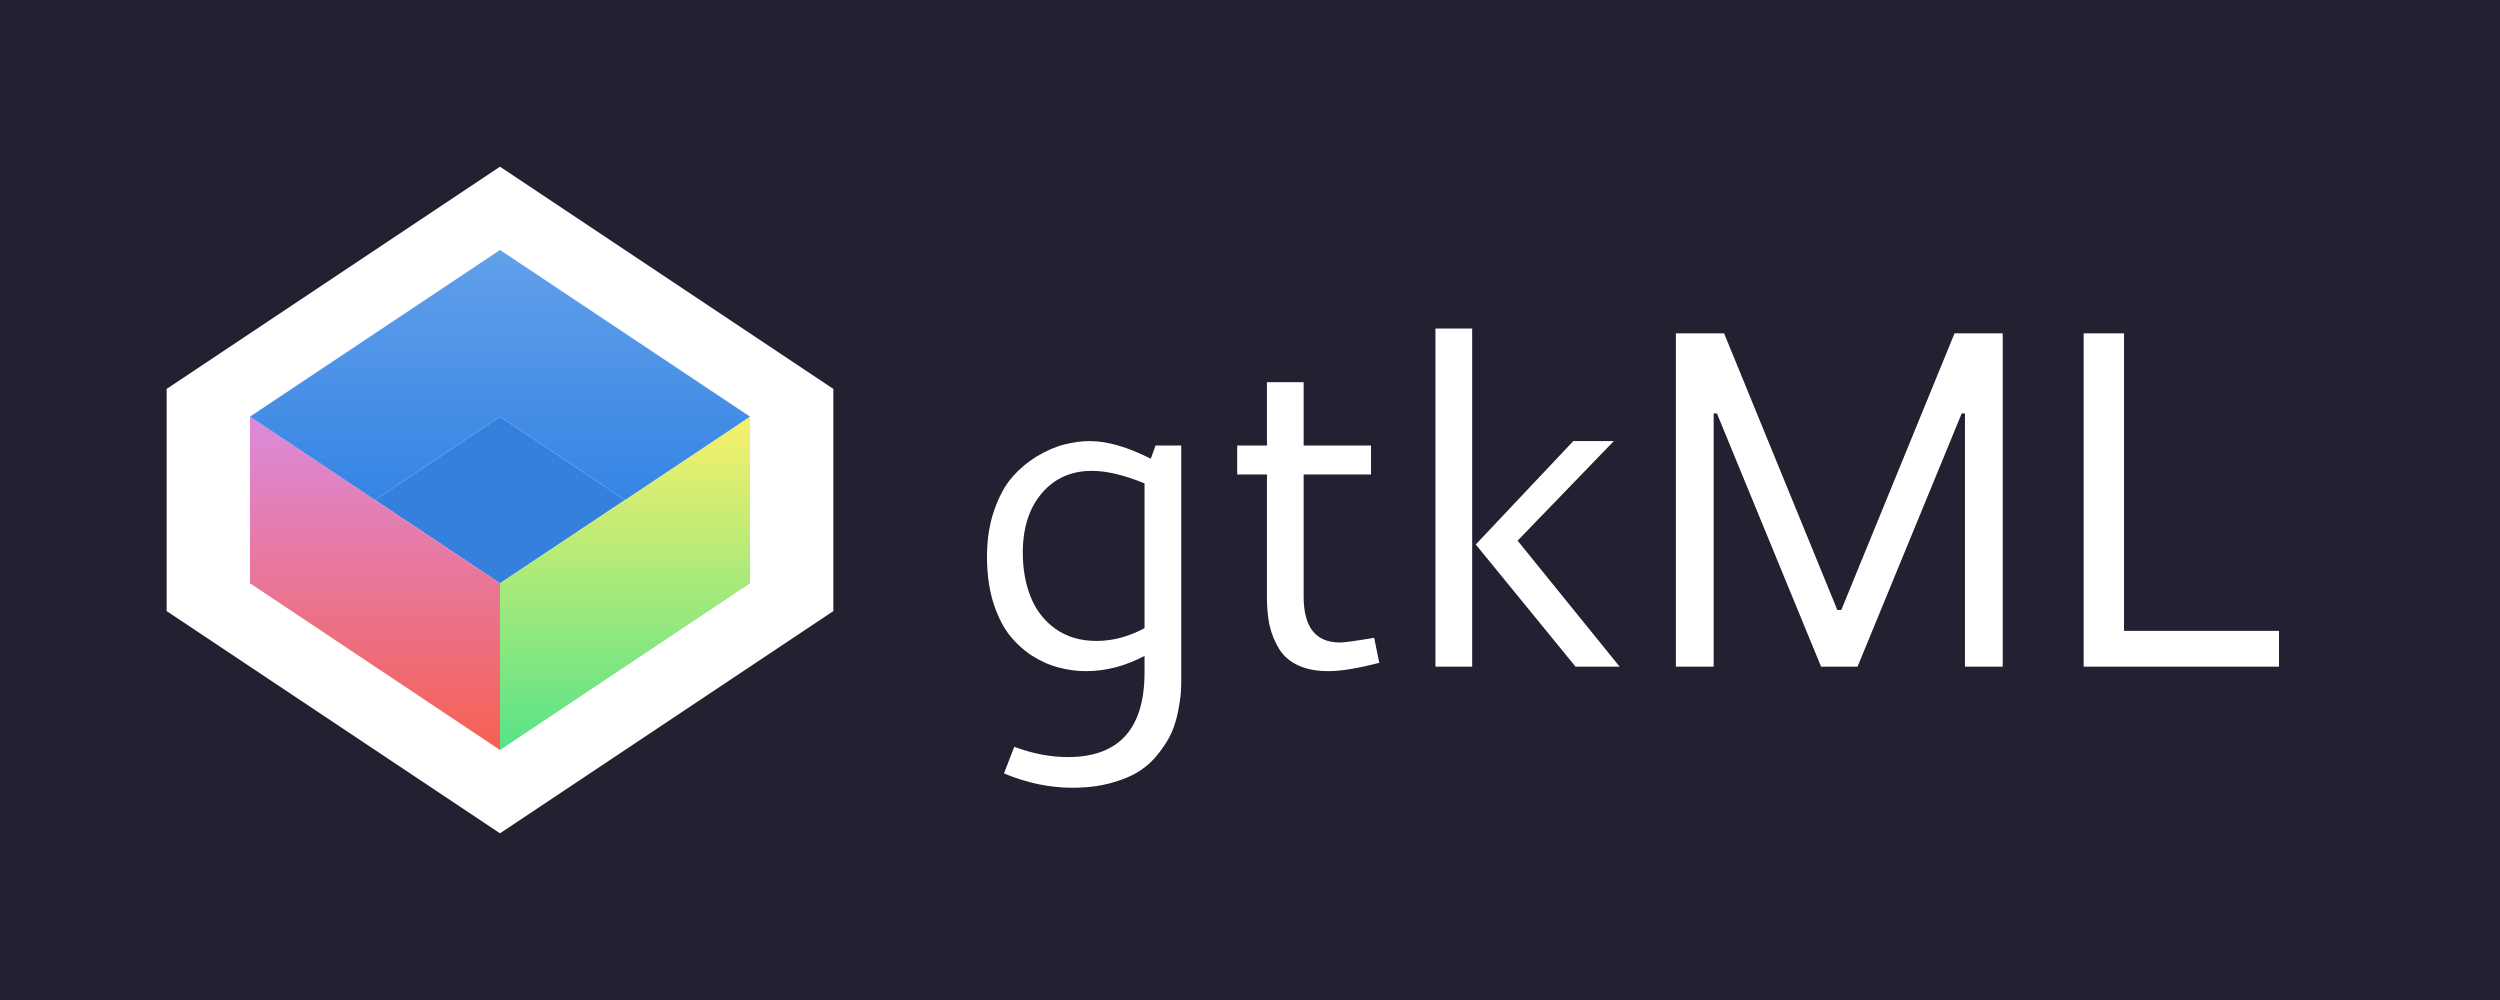
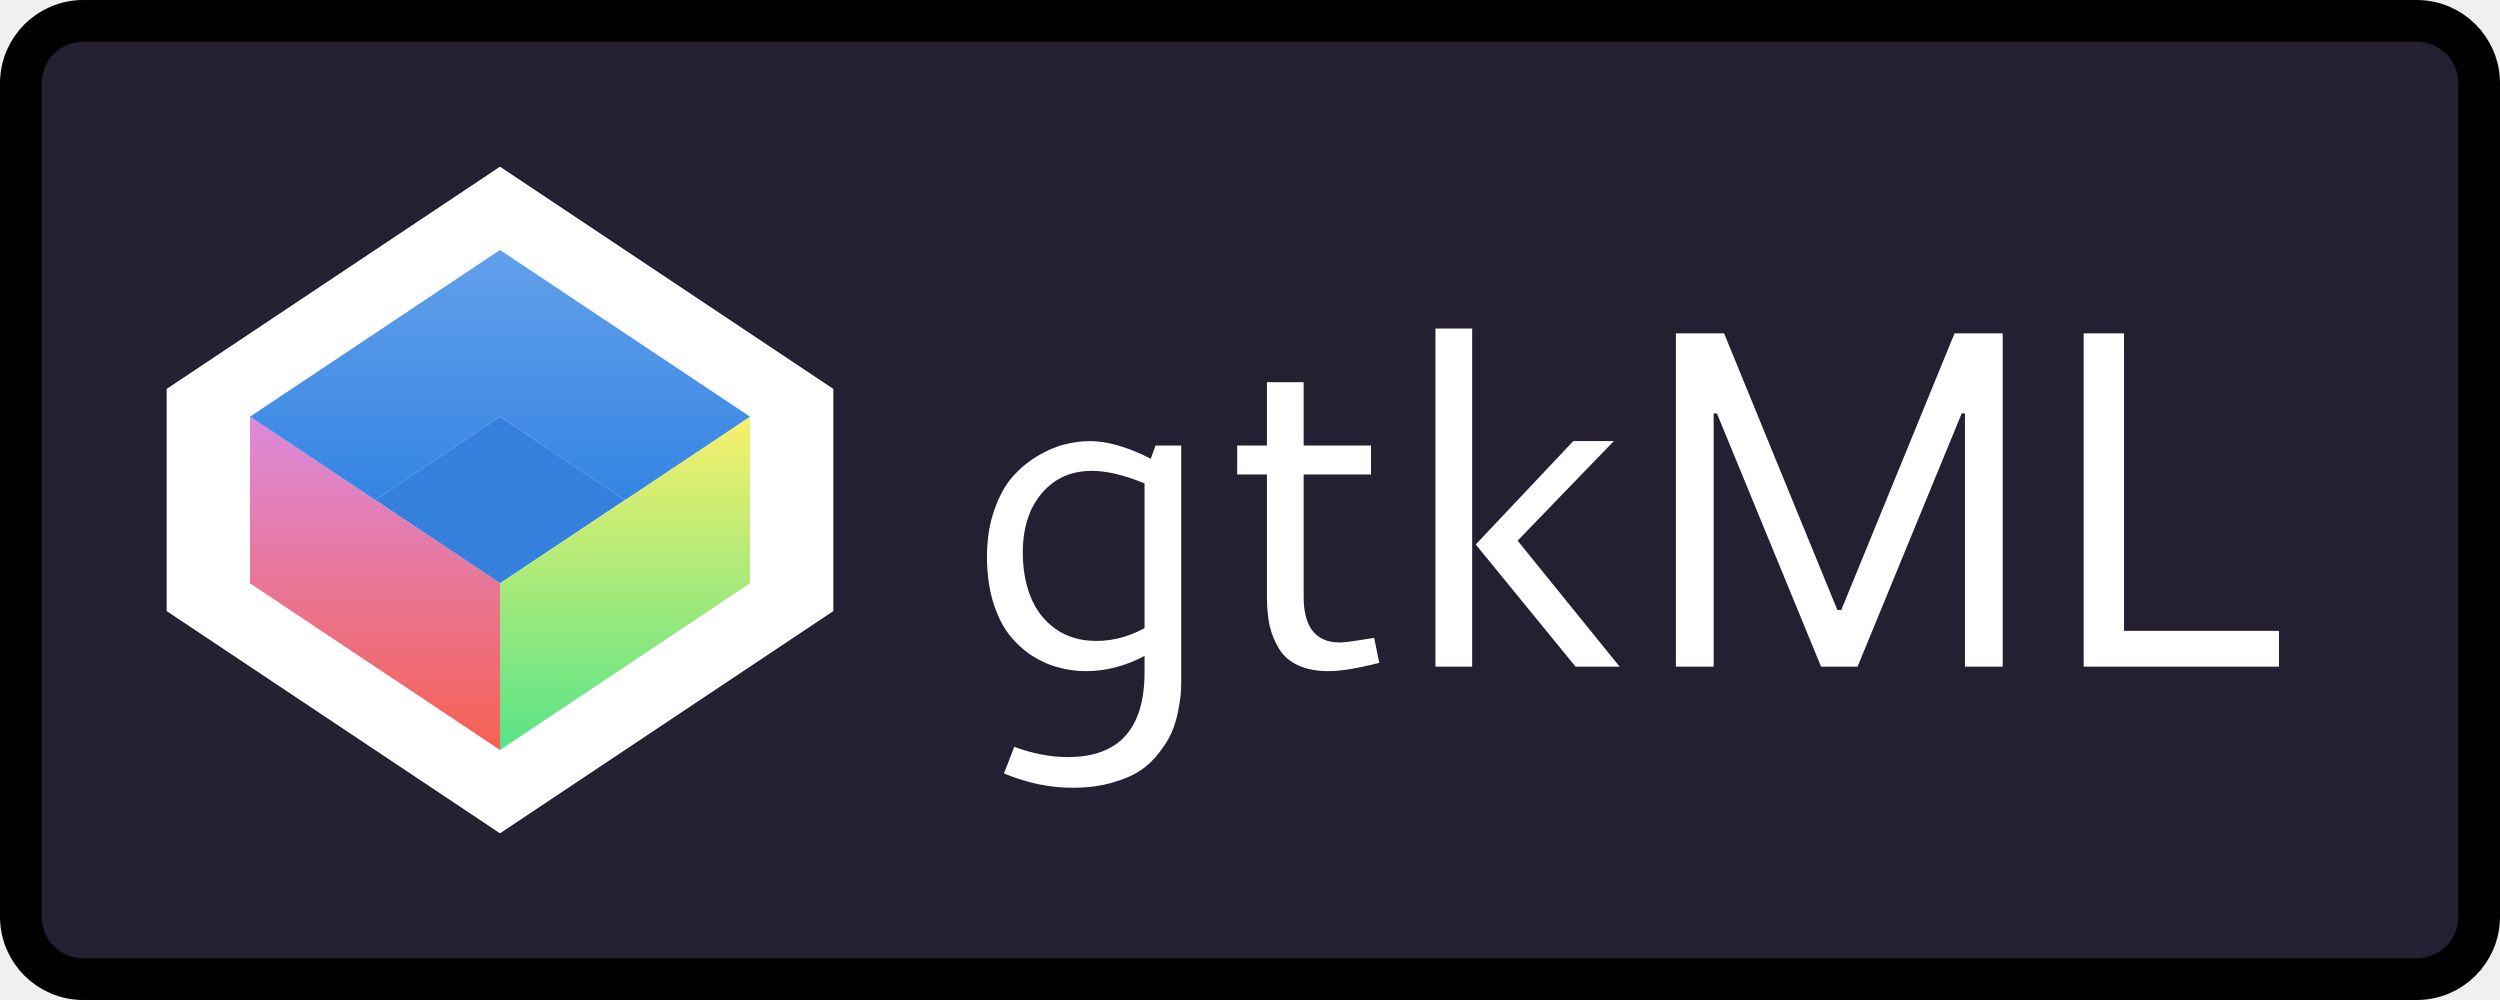
<svg xmlns="http://www.w3.org/2000/svg" width="120" height="48" viewBox="0 0 120 48" fill="none">
-   <path d="M0 0H120V48H0V0Z" fill="#241F31" />
+   <rect x="1" y="1" width="118" height="46" rx="3" fill="#241F31" stroke="black" stroke-width="2" />
  <path d="M40 29.333L24 40L8 29.333V18.667L24 8L40 18.667V29.333Z" fill="white" />
  <path d="M24 20L18 24L24 28L30 24L24 20Z" fill="#1C71D8" fill-opacity="0.894" />
  <path d="M12 28V20L24 28V36L12 28Z" fill="url(#paint0_linear_2_66)" />
  <path d="M36 28V20L24 28V36L36 28Z" fill="url(#paint1_linear_2_66)" />
  <path d="M24 20L18 24L12 20L24 12L36 20L30 24L24 20Z" fill="url(#paint2_linear_2_66)" />
  <path d="M52.306 21.172C53.151 21.172 54.128 21.455 55.238 22.02L55.464 21.387H56.699V32.666C56.699 32.881 56.692 33.089 56.678 33.289C56.663 33.49 56.62 33.773 56.549 34.138C56.477 34.503 56.377 34.836 56.248 35.137C56.119 35.438 55.922 35.76 55.657 36.103C55.399 36.454 55.092 36.748 54.733 36.984C54.383 37.221 53.924 37.418 53.358 37.575C52.8 37.733 52.173 37.812 51.478 37.812C50.383 37.812 49.287 37.582 48.191 37.124L48.685 35.846C49.566 36.175 50.422 36.34 51.253 36.34C53.709 36.34 54.938 34.983 54.938 32.269V31.484C54.014 31.971 53.079 32.215 52.134 32.215C51.675 32.215 51.228 32.154 50.791 32.032C50.354 31.918 49.925 31.724 49.502 31.452C49.087 31.173 48.721 30.829 48.406 30.421C48.098 30.006 47.848 29.483 47.654 28.852C47.468 28.215 47.375 27.506 47.375 26.726C47.375 25.902 47.49 25.161 47.719 24.502C47.948 23.836 48.238 23.302 48.589 22.901C48.94 22.5 49.341 22.164 49.792 21.892C50.25 21.619 50.687 21.433 51.102 21.333C51.518 21.226 51.919 21.172 52.306 21.172ZM52.413 22.601C51.418 22.601 50.616 22.959 50.007 23.675C49.398 24.391 49.094 25.34 49.094 26.521C49.094 27.309 49.219 28.018 49.47 28.648C49.72 29.279 50.118 29.791 50.662 30.185C51.206 30.571 51.862 30.765 52.628 30.765C53.408 30.765 54.178 30.561 54.938 30.152V23.202C53.956 22.801 53.115 22.601 52.413 22.601ZM66.206 31.817C65.168 32.082 64.358 32.215 63.778 32.215C63.198 32.215 62.708 32.122 62.307 31.936C61.906 31.749 61.601 31.484 61.394 31.141C61.186 30.797 61.035 30.428 60.942 30.034C60.856 29.633 60.813 29.175 60.813 28.659V22.773H59.385V21.387H60.813V18.347H62.575V21.387H65.809V22.773H62.575V28.638C62.575 30.106 63.155 30.84 64.315 30.84C64.523 30.84 65.071 30.765 65.959 30.614L66.206 31.817ZM68.902 15.769H70.664V32H68.902V15.769ZM75.519 21.172H77.464L72.845 25.952L77.743 32H75.627L70.836 26.135L75.519 21.172ZM80.443 16H82.756L88.193 29.281H88.381L93.818 16H96.131V32H94.318V19.844H94.162L89.162 32H87.412L82.412 19.844H82.256V32H80.443V16ZM100.016 32V16H101.953V30.281H109.391V32H100.016Z" fill="white" />
  <defs>
    <linearGradient id="paint0_linear_2_66" x1="18" y1="20" x2="18" y2="36" gradientUnits="userSpaceOnUse">
      <stop stop-color="#DC8ADD" />
      <stop offset="1" stop-color="#F66151" />
    </linearGradient>
    <linearGradient id="paint1_linear_2_66" x1="30" y1="20" x2="30" y2="36" gradientUnits="userSpaceOnUse">
      <stop stop-color="#F9F06B" />
      <stop offset="1" stop-color="#57E389" />
    </linearGradient>
    <linearGradient id="paint2_linear_2_66" x1="24" y1="12" x2="24" y2="24" gradientUnits="userSpaceOnUse">
      <stop stop-color="#62A0EA" />
      <stop offset="1" stop-color="#3584E4" />
    </linearGradient>
  </defs>
</svg>
